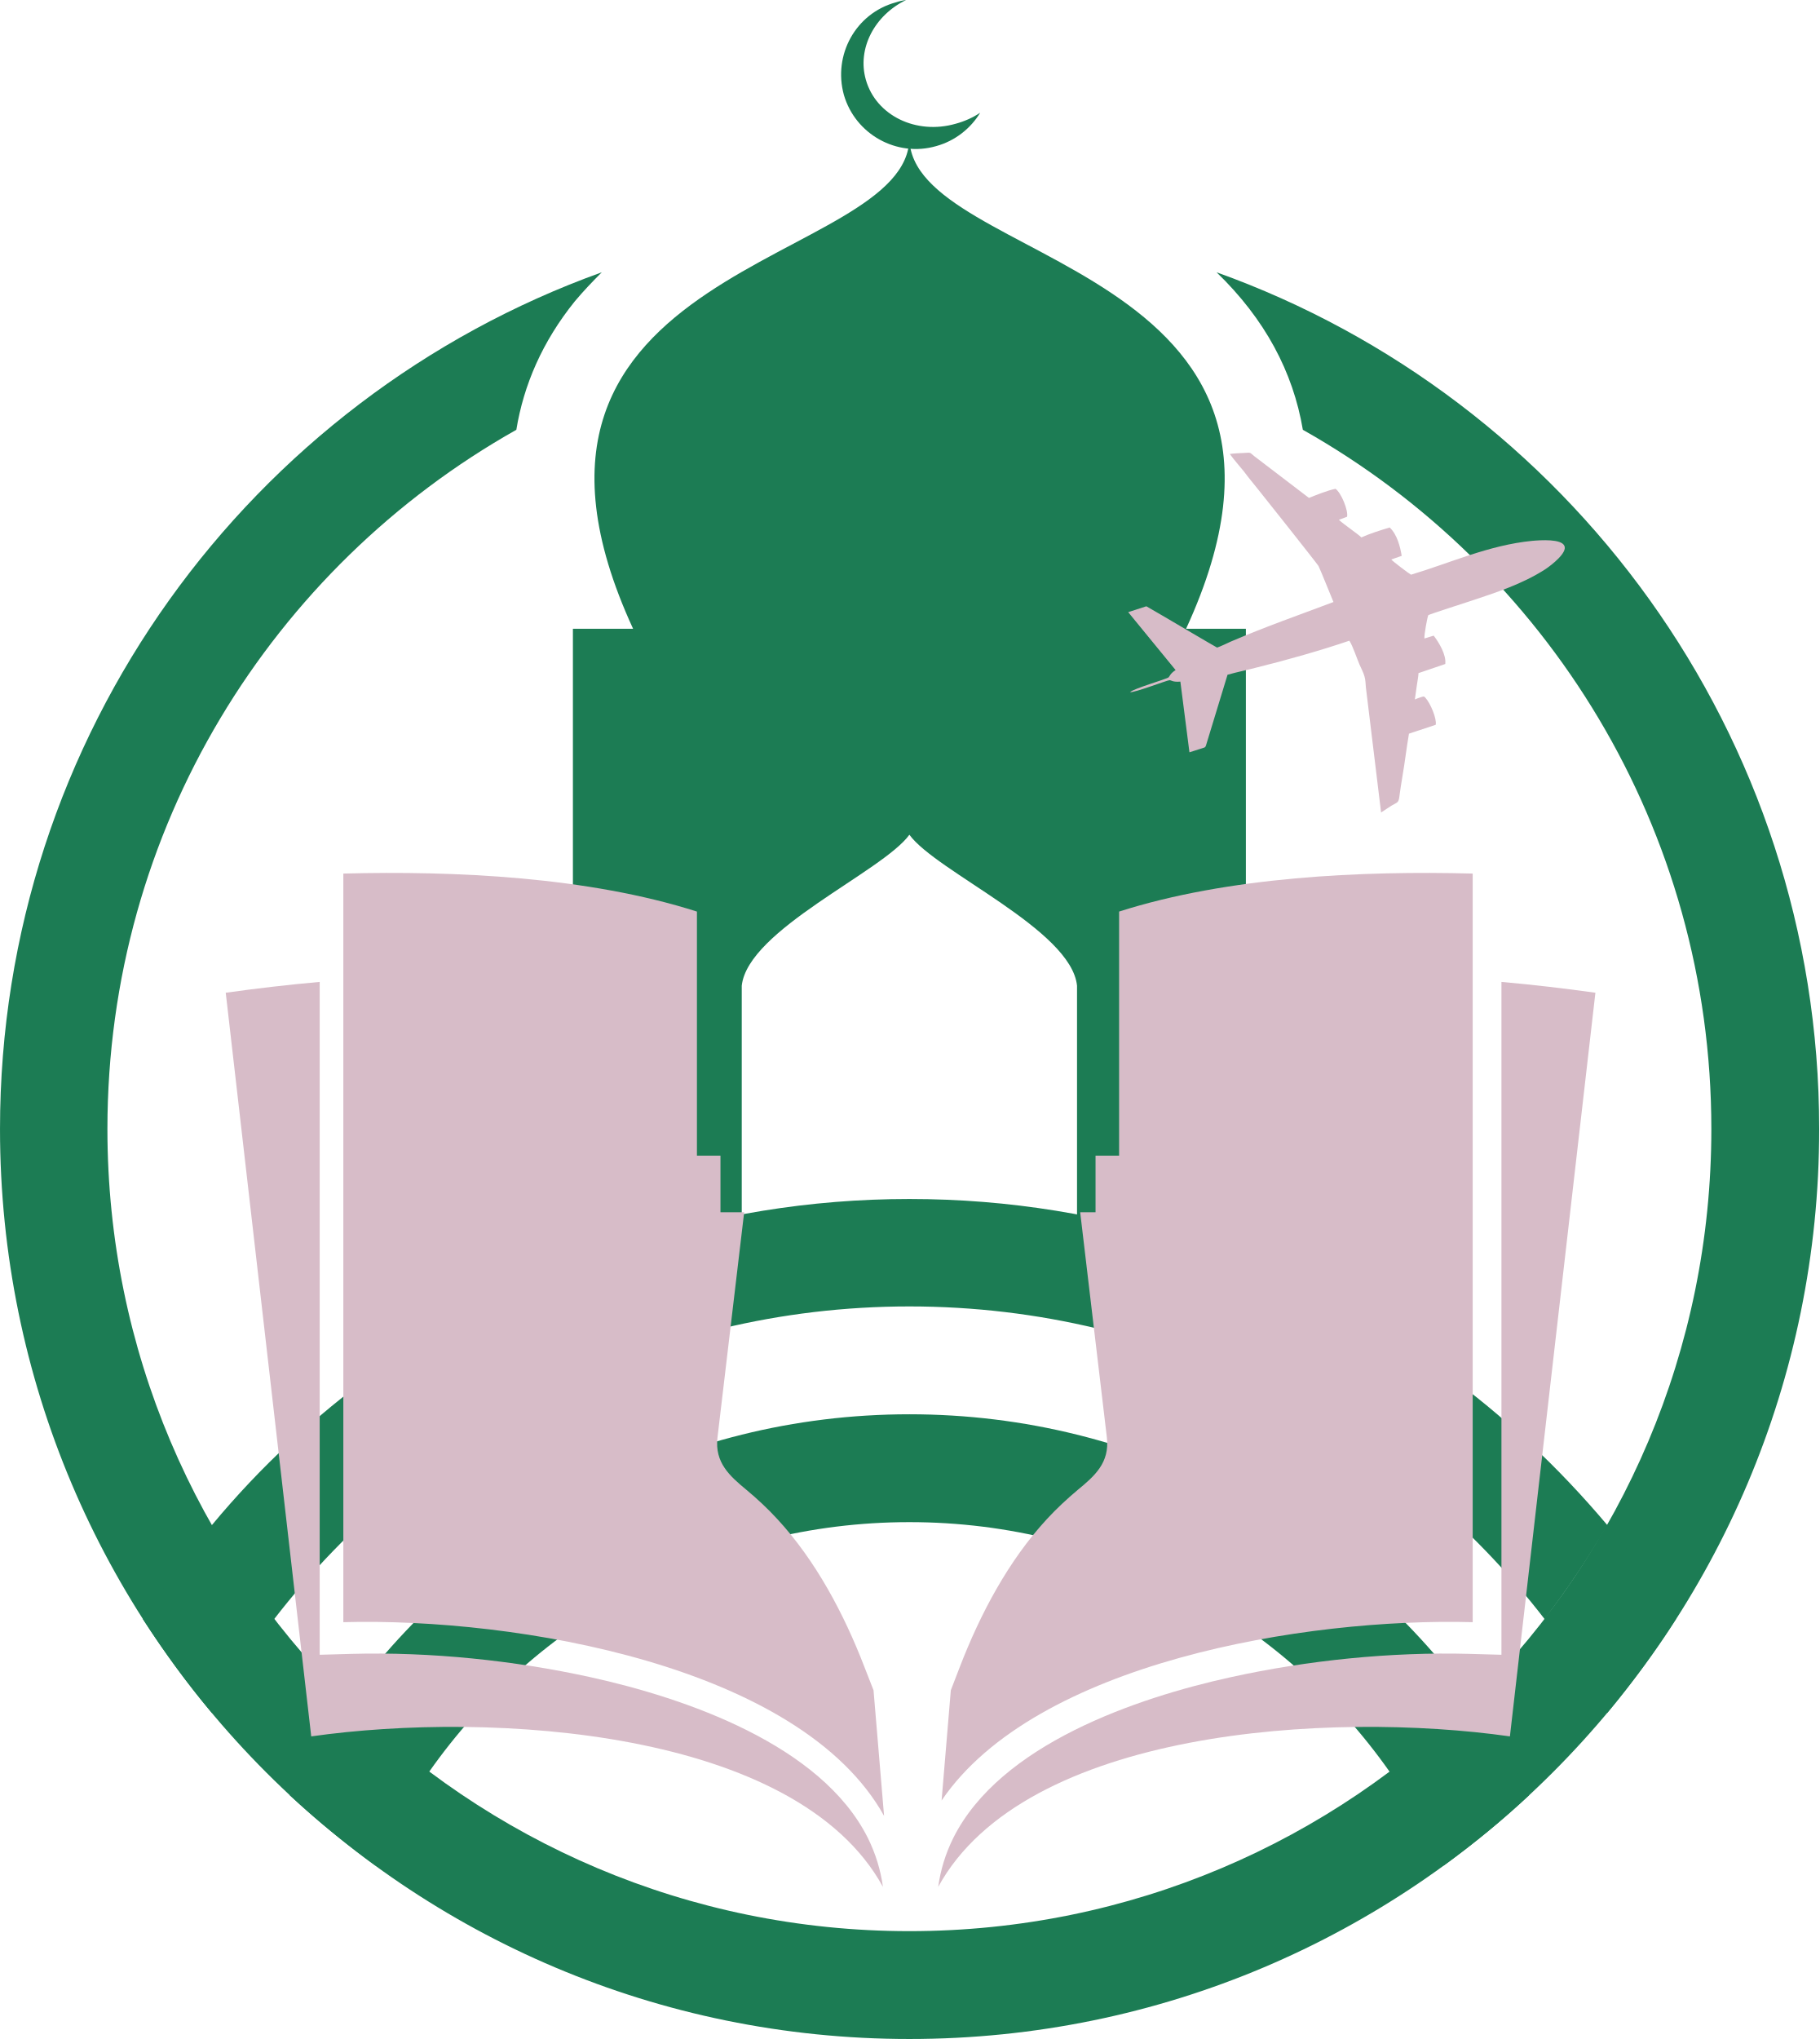
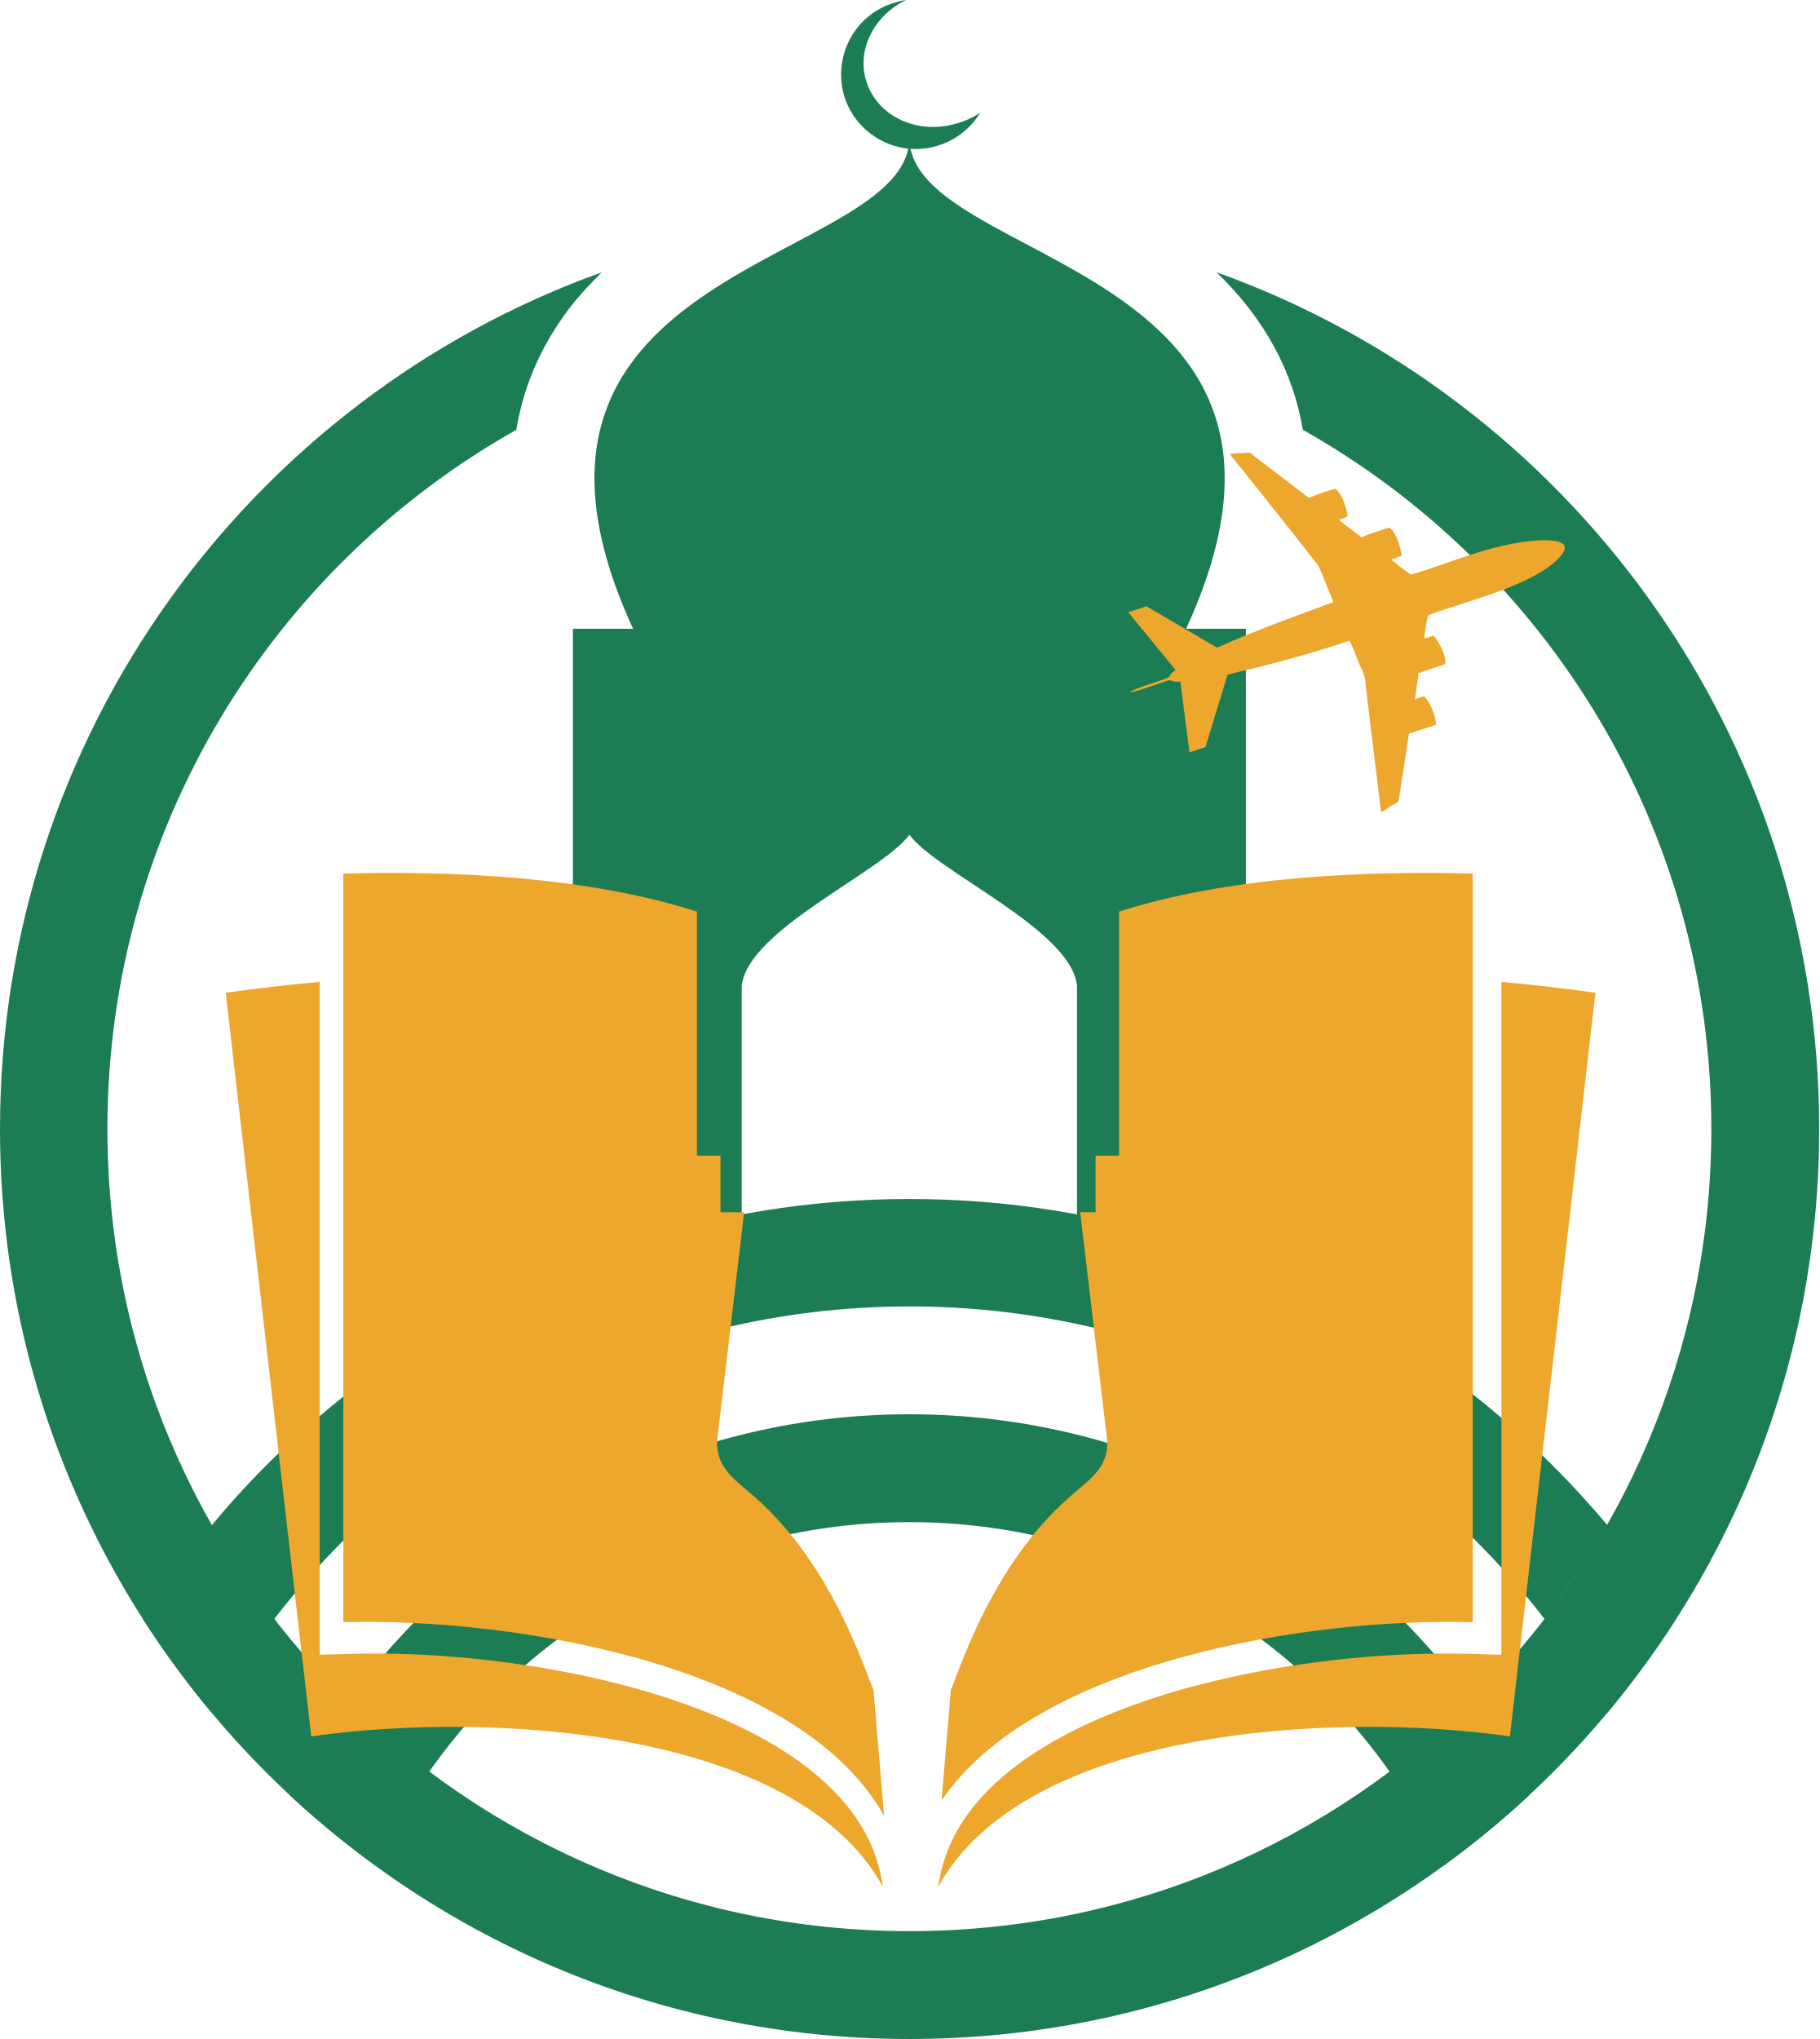
<svg xmlns="http://www.w3.org/2000/svg" viewBox="307.252 49.757 126.737 142.018" width="126.737" height="142.018">
  <defs>
    <clipPath id="clippath0" transform="">
      <path d="M 0 500 L 500 500 L 500 0 L 0 0 Z" style="fill: none; clip-rule: nonzero;" />
    </clipPath>
  </defs>
  <g style="clip-path: url(#clippath0);" transform="matrix(1, 0, 0, -1, 0.333115, 499.3765)">
    <g transform="translate(314.4023 370.9849)">
      <path d="M 0 0 C 0 20.92 11.48 39.118 28.488 48.699 C 28.998 51.817 30.303 54.851 32.57 57.657 C 33.165 58.365 33.789 59.018 34.44 59.669 C 9.978 50.882 -7.483 27.468 -7.483 0 C -7.483 -35.008 20.863 -63.383 55.871 -63.383 C 90.879 -63.383 119.254 -35.008 119.254 0 C 119.254 27.496 101.735 50.91 77.272 59.669 C 80.646 56.41 82.602 52.725 83.282 48.699 C 100.29 39.118 111.741 20.892 111.741 0 C 111.741 -30.869 86.74 -55.871 55.871 -55.871 C 25.03 -55.871 0 -30.869 0 0" style="fill-rule: evenodd; fill-opacity: 1; fill: rgb(28, 124, 84);" />
    </g>
    <g transform="translate(414.5215 336.856)">
      <path d="M 0 0 C 1.616 -2.069 3.062 -4.252 4.366 -6.548 C 6.095 -4.451 7.711 -2.268 9.156 0 C 7.711 2.296 6.095 4.479 4.366 6.548 C 3.062 4.252 1.616 2.069 0 0 M -92.834 -6.548 C -91.53 -4.252 -90.085 -2.069 -88.497 0 C -78.264 13.238 -62.248 21.77 -44.248 21.77 C -26.22 21.77 -10.204 13.238 0 0 C 1.588 2.069 3.062 4.252 4.366 6.548 C 2.665 8.561 0.851 10.488 -1.077 12.274 C -2.947 14.031 -4.932 15.675 -7.029 17.178 C -17.489 24.774 -30.33 29.253 -44.248 29.253 C -58.138 29.253 -71.008 24.774 -81.438 17.178 C -83.536 15.675 -85.521 14.031 -87.42 12.274 C -89.348 10.488 -91.162 8.561 -92.834 6.548 C -91.559 4.309 -90.142 2.154 -88.554 0.113 C -90.142 2.154 -91.559 4.309 -92.834 6.548 C -94.592 4.479 -96.179 2.296 -97.653 0 C -96.179 -2.268 -94.592 -4.451 -92.834 -6.548" style="fill-rule: evenodd; fill-opacity: 1; fill: rgb(28, 124, 84);" />
    </g>
    <g transform="translate(327.1016 324.582)">
      <path d="M 0 0 C 1.162 2.296 2.522 4.479 4.025 6.548 C 12.813 18.652 27.07 26.532 43.172 26.532 C 59.272 26.532 73.559 18.652 82.347 6.548 C 83.849 4.479 85.181 2.296 86.343 0 C 84.473 -1.758 82.488 -3.374 80.391 -4.904 C 79.398 -2.693 78.18 -0.596 76.818 1.36 L 76.648 1.644 L 76.62 1.644 C 69.222 12.16 57.005 19.02 43.172 19.02 C 29.339 19.02 17.121 12.16 9.723 1.644 C 8.277 -0.397 7.03 -2.608 5.981 -4.904 C 3.884 -3.374 1.899 -1.758 0 0" style="fill-rule: evenodd; fill-opacity: 1; fill: rgb(28, 124, 84);" />
    </g>
    <g transform="matrix(1, 0, 0, 1, 369.3091, 449.4496)">
      <path d="M 0 0 C 0.255 0.085 0.51 0.142 0.736 0.17 C -1.446 -0.879 -2.693 -3.203 -2.069 -5.386 C -1.361 -7.88 1.445 -9.241 4.195 -8.447 C 4.818 -8.277 5.386 -8.022 5.896 -7.682 C 5.244 -8.759 4.167 -9.638 2.834 -10.006 C 0.085 -10.8 -2.807 -9.184 -3.601 -6.435 C -4.365 -3.657 -2.778 -0.765 0 0" style="fill-rule: evenodd; fill-opacity: 1; fill: rgb(28, 124, 84);" />
    </g>
    <g transform="translate(370.2734 440.0371)">
      <path d="M 0 0 C 0 -8.986 -31.097 -8.504 -19.248 -34.214 L -23.442 -34.214 L -23.442 -50.655 L -23.442 -52.073 L -23.442 -81.78 L -11.679 -81.78 L -11.679 -62.249 L -11.679 -59.584 L -11.679 -59.103 L -11.679 -59.074 C -11.254 -55.163 -1.871 -51.137 0 -48.558 C 1.87 -51.137 11.281 -55.163 11.679 -59.074 L 11.679 -59.103 L 11.679 -59.584 L 11.679 -62.249 L 11.679 -81.78 L 23.442 -81.78 L 23.442 -52.073 L 23.442 -50.655 L 23.442 -34.214 L 19.275 -34.214 C 31.124 -8.504 0 -8.986 0 0" style="fill-rule: evenodd; fill-opacity: 1; fill: rgb(28, 124, 84);" />
    </g>
    <g transform="matrix(1, 0, 0, 1, 384.883, 386.1283)">
-       <path d="M 0 0 C 7.616 2.43 16.909 2.847 24.634 2.647 L 24.634 -49.494 C 12.992 -49.177 -5.829 -52.296 -12.366 -61.915 L -11.723 -54.236 L -11.097 -52.613 C -9.674 -48.923 -7.715 -45.215 -5.014 -42.296 C -4.343 -41.57 -3.636 -40.917 -2.883 -40.282 C -1.713 -39.321 -0.644 -38.388 -0.852 -36.629 L -2.711 -20.944 L -1.641 -20.944 L -1.641 -17 L 0 -17 Z M -54.045 2.647 C -46.32 2.847 -37.027 2.43 -29.411 0 L -29.411 -17 L -27.771 -17 L -27.771 -20.944 L -26.12 -20.944 L -27.979 -36.629 C -28.187 -38.388 -27.117 -39.321 -25.957 -40.282 C -25.195 -40.917 -24.497 -41.57 -23.826 -42.296 C -21.125 -45.215 -19.166 -48.923 -17.743 -52.613 L -17.108 -54.236 L -16.374 -62.985 C -22.203 -52.531 -41.978 -49.168 -54.045 -49.494 Z" style="fill-rule: evenodd; fill-opacity: 1; fill: rgb(215, 188, 200);" />
+       <path d="M 0 0 C 7.616 2.43 16.909 2.847 24.634 2.647 L 24.634 -49.494 C 12.992 -49.177 -5.829 -52.296 -12.366 -61.915 L -11.723 -54.236 L -11.097 -52.613 C -9.674 -48.923 -7.715 -45.215 -5.014 -42.296 C -4.343 -41.57 -3.636 -40.917 -2.883 -40.282 C -1.713 -39.321 -0.644 -38.388 -0.852 -36.629 L -2.711 -20.944 L -1.641 -20.944 L -1.641 -17 L 0 -17 Z M -54.045 2.647 C -46.32 2.847 -37.027 2.43 -29.411 0 L -29.411 -17 L -27.771 -17 L -27.771 -20.944 L -26.12 -20.944 L -27.979 -36.629 C -28.187 -38.388 -27.117 -39.321 -25.957 -40.282 C -25.195 -40.917 -24.497 -41.57 -23.826 -42.296 C -21.125 -45.215 -19.166 -48.923 -17.743 -52.613 L -17.108 -54.236 L -16.374 -62.985 C -22.203 -52.531 -41.978 -49.168 -54.045 -49.494 Z" style="fill-rule: evenodd; fill-opacity: 1; fill: rgb(236, 167, 44);" />
    </g>
    <g transform="matrix(0.557383, 0, 0, 0.497666, 399.8164, 407.6882)" style="">
-       <path d="M 0 0 C -4.564 -1.928 -8.306 -3.373 -12.813 -5.527 C -13.323 -5.783 -14.032 -6.18 -14.542 -6.378 C -15.024 -6.095 -20.381 -2.552 -21.118 -2.069 L -23.386 -0.596 L -25.654 -1.417 L -19.729 -9.524 C -20.41 -10.007 -20.466 -10.403 -20.608 -10.545 C -20.892 -10.8 -24.974 -12.104 -25.427 -12.614 C -24.832 -12.699 -20.863 -10.97 -20.495 -10.941 C -20.24 -10.941 -20.126 -11.226 -19.134 -11.141 L -18 -21.033 L -16.101 -20.353 C -15.931 -20.154 -16.016 -20.296 -15.931 -20.069 L -13.238 -10.177 C -11.991 -9.779 -10.687 -9.496 -9.468 -9.128 C -5.868 -8.136 -1.417 -6.718 1.984 -5.414 C 2.381 -6.038 2.948 -7.966 3.26 -8.759 C 3.458 -9.27 3.77 -9.922 3.883 -10.432 C 3.997 -10.828 4.025 -11.509 4.053 -11.934 L 5.953 -29.452 C 6.378 -29.141 6.803 -28.828 7.228 -28.517 C 7.937 -28.035 8.107 -28.148 8.22 -27.383 C 8.333 -26.362 8.476 -25.398 8.617 -24.435 C 8.929 -22.422 9.127 -20.437 9.439 -18.426 L 12.784 -17.178 C 12.926 -16.328 12.132 -14.174 11.48 -13.38 C 11.282 -13.153 11.282 -13.21 10.913 -13.323 C 10.687 -13.408 10.403 -13.521 10.176 -13.635 L 10.403 -11.82 C 10.459 -11.311 10.63 -10.347 10.63 -9.95 L 13.975 -8.674 C 14.116 -7.398 13.209 -5.698 12.529 -4.706 L 11.367 -5.103 C 11.338 -4.535 11.707 -2.268 11.849 -1.843 C 11.962 -1.729 16.526 -0.085 17.064 0.113 C 20.409 1.36 23.556 2.494 26.447 4.563 C 27.326 5.216 29.282 6.944 28.856 7.88 C 28.459 8.844 25.965 8.674 24.832 8.561 C 19.417 7.965 14.542 5.442 9.694 3.826 C 9.439 3.969 7.37 5.726 7.228 5.952 L 8.532 6.463 C 8.333 7.767 7.965 9.439 7.03 10.432 C 5.839 10.034 4.563 9.581 3.486 9.042 C 3.231 9.383 1.19 10.941 0.68 11.509 L 1.701 11.934 C 1.871 12.813 0.963 15.307 0.255 15.846 C -0.737 15.619 -2.126 14.995 -3.062 14.57 L -9.893 20.409 C -10.517 20.977 -10.262 20.92 -11.197 20.863 C -11.764 20.835 -12.388 20.807 -12.955 20.721 C -12.416 19.871 -11.764 19.077 -11.197 18.283 C -10.658 17.461 -10.063 16.668 -9.496 15.874 C -8.816 14.938 -2.069 5.414 -1.871 5.046 C -1.531 4.252 -0.425 1.134 0 0" style="fill-rule: evenodd; fill-opacity: 1; fill: rgb(215, 188, 200);" />
+       <path d="M 0 0 C -4.564 -1.928 -8.306 -3.373 -12.813 -5.527 C -13.323 -5.783 -14.032 -6.18 -14.542 -6.378 C -15.024 -6.095 -20.381 -2.552 -21.118 -2.069 L -23.386 -0.596 L -25.654 -1.417 L -19.729 -9.524 C -20.41 -10.007 -20.466 -10.403 -20.608 -10.545 C -20.892 -10.8 -24.974 -12.104 -25.427 -12.614 C -24.832 -12.699 -20.863 -10.97 -20.495 -10.941 C -20.24 -10.941 -20.126 -11.226 -19.134 -11.141 L -18 -21.033 L -16.101 -20.353 C -15.931 -20.154 -16.016 -20.296 -15.931 -20.069 L -13.238 -10.177 C -11.991 -9.779 -10.687 -9.496 -9.468 -9.128 C -5.868 -8.136 -1.417 -6.718 1.984 -5.414 C 2.381 -6.038 2.948 -7.966 3.26 -8.759 C 3.458 -9.27 3.77 -9.922 3.883 -10.432 C 3.997 -10.828 4.025 -11.509 4.053 -11.934 L 5.953 -29.452 C 6.378 -29.141 6.803 -28.828 7.228 -28.517 C 7.937 -28.035 8.107 -28.148 8.22 -27.383 C 8.333 -26.362 8.476 -25.398 8.617 -24.435 C 8.929 -22.422 9.127 -20.437 9.439 -18.426 L 12.784 -17.178 C 12.926 -16.328 12.132 -14.174 11.48 -13.38 C 11.282 -13.153 11.282 -13.21 10.913 -13.323 C 10.687 -13.408 10.403 -13.521 10.176 -13.635 L 10.403 -11.82 C 10.459 -11.311 10.63 -10.347 10.63 -9.95 L 13.975 -8.674 C 14.116 -7.398 13.209 -5.698 12.529 -4.706 L 11.367 -5.103 C 11.338 -4.535 11.707 -2.268 11.849 -1.843 C 11.962 -1.729 16.526 -0.085 17.064 0.113 C 20.409 1.36 23.556 2.494 26.447 4.563 C 27.326 5.216 29.282 6.944 28.856 7.88 C 28.459 8.844 25.965 8.674 24.832 8.561 C 19.417 7.965 14.542 5.442 9.694 3.826 C 9.439 3.969 7.37 5.726 7.228 5.952 L 8.532 6.463 C 8.333 7.767 7.965 9.439 7.03 10.432 C 5.839 10.034 4.563 9.581 3.486 9.042 C 3.231 9.383 1.19 10.941 0.68 11.509 L 1.701 11.934 C 1.871 12.813 0.963 15.307 0.255 15.846 C -0.737 15.619 -2.126 14.995 -3.062 14.57 L -9.893 20.409 C -10.517 20.977 -10.262 20.92 -11.197 20.863 C -11.764 20.835 -12.388 20.807 -12.955 20.721 C -12.416 19.871 -11.764 19.077 -11.197 18.283 C -10.658 17.461 -10.063 16.668 -9.496 15.874 C -8.816 14.938 -2.069 5.414 -1.871 5.046 C -1.531 4.252 -0.425 1.134 0 0" style="fill-rule: evenodd; fill-opacity: 1; fill: rgb(236, 167, 44);" />
    </g>
    <g transform="matrix(1, 0, 0, 1, 418.0659, 380.4755)">
-       <path d="M 0 0 C -2.085 0.29 -4.288 0.553 -6.546 0.753 L -6.546 -43.854 L -6.546 -46.112 L -8.804 -46.049 C -14.262 -45.903 -20.073 -46.502 -25.395 -47.672 C -32.005 -49.122 -41.479 -52.368 -44.733 -58.869 C -45.277 -59.966 -45.622 -61.099 -45.785 -62.277 C -39.756 -51.28 -18.45 -50.02 -5.956 -51.797 C -3.971 -34.534 -1.985 -17.263 0 0" style="fill-rule: evenodd; fill-opacity: 1; fill: rgb(215, 188, 200);" />
+       <path d="M 0 0 C -2.085 0.29 -4.288 0.553 -6.546 0.753 L -6.546 -43.854 L -6.546 -46.112 L -8.804 -46.049 C -14.262 -45.903 -20.073 -46.502 -25.395 -47.672 C -32.005 -49.122 -41.479 -52.368 -44.733 -58.869 C -45.277 -59.966 -45.622 -61.099 -45.785 -62.277 C -39.756 -51.28 -18.45 -50.02 -5.956 -51.797 C -3.971 -34.534 -1.985 -17.263 0 0" style="fill-rule: evenodd; fill-opacity: 1; fill: rgb(236, 167, 44);" />
    </g>
    <g transform="matrix(1, 0, 0, 1, 322.645, 380.4755)">
-       <path d="M 0 0 C 2.085 0.29 4.288 0.553 6.546 0.753 L 6.546 -43.854 L 6.546 -46.112 L 8.804 -46.049 C 14.262 -45.903 20.073 -46.502 25.404 -47.672 C 32.005 -49.122 41.479 -52.368 44.733 -58.869 C 45.277 -59.966 45.622 -61.099 45.785 -62.277 C 39.756 -51.28 18.45 -50.02 5.956 -51.797 C 3.971 -34.534 1.985 -17.263 0 0" style="fill-rule: evenodd; fill-opacity: 1; fill: rgb(215, 188, 200);" />
+       <path d="M 0 0 C 2.085 0.29 4.288 0.553 6.546 0.753 L 6.546 -43.854 L 6.546 -46.112 L 8.804 -46.049 C 14.262 -45.903 20.073 -46.502 25.404 -47.672 C 32.005 -49.122 41.479 -52.368 44.733 -58.869 C 45.277 -59.966 45.622 -61.099 45.785 -62.277 C 39.756 -51.28 18.45 -50.02 5.956 -51.797 C 3.971 -34.534 1.985 -17.263 0 0" style="fill-rule: evenodd; fill-opacity: 1; fill: rgb(236, 167, 44);" />
    </g>
  </g>
</svg>
